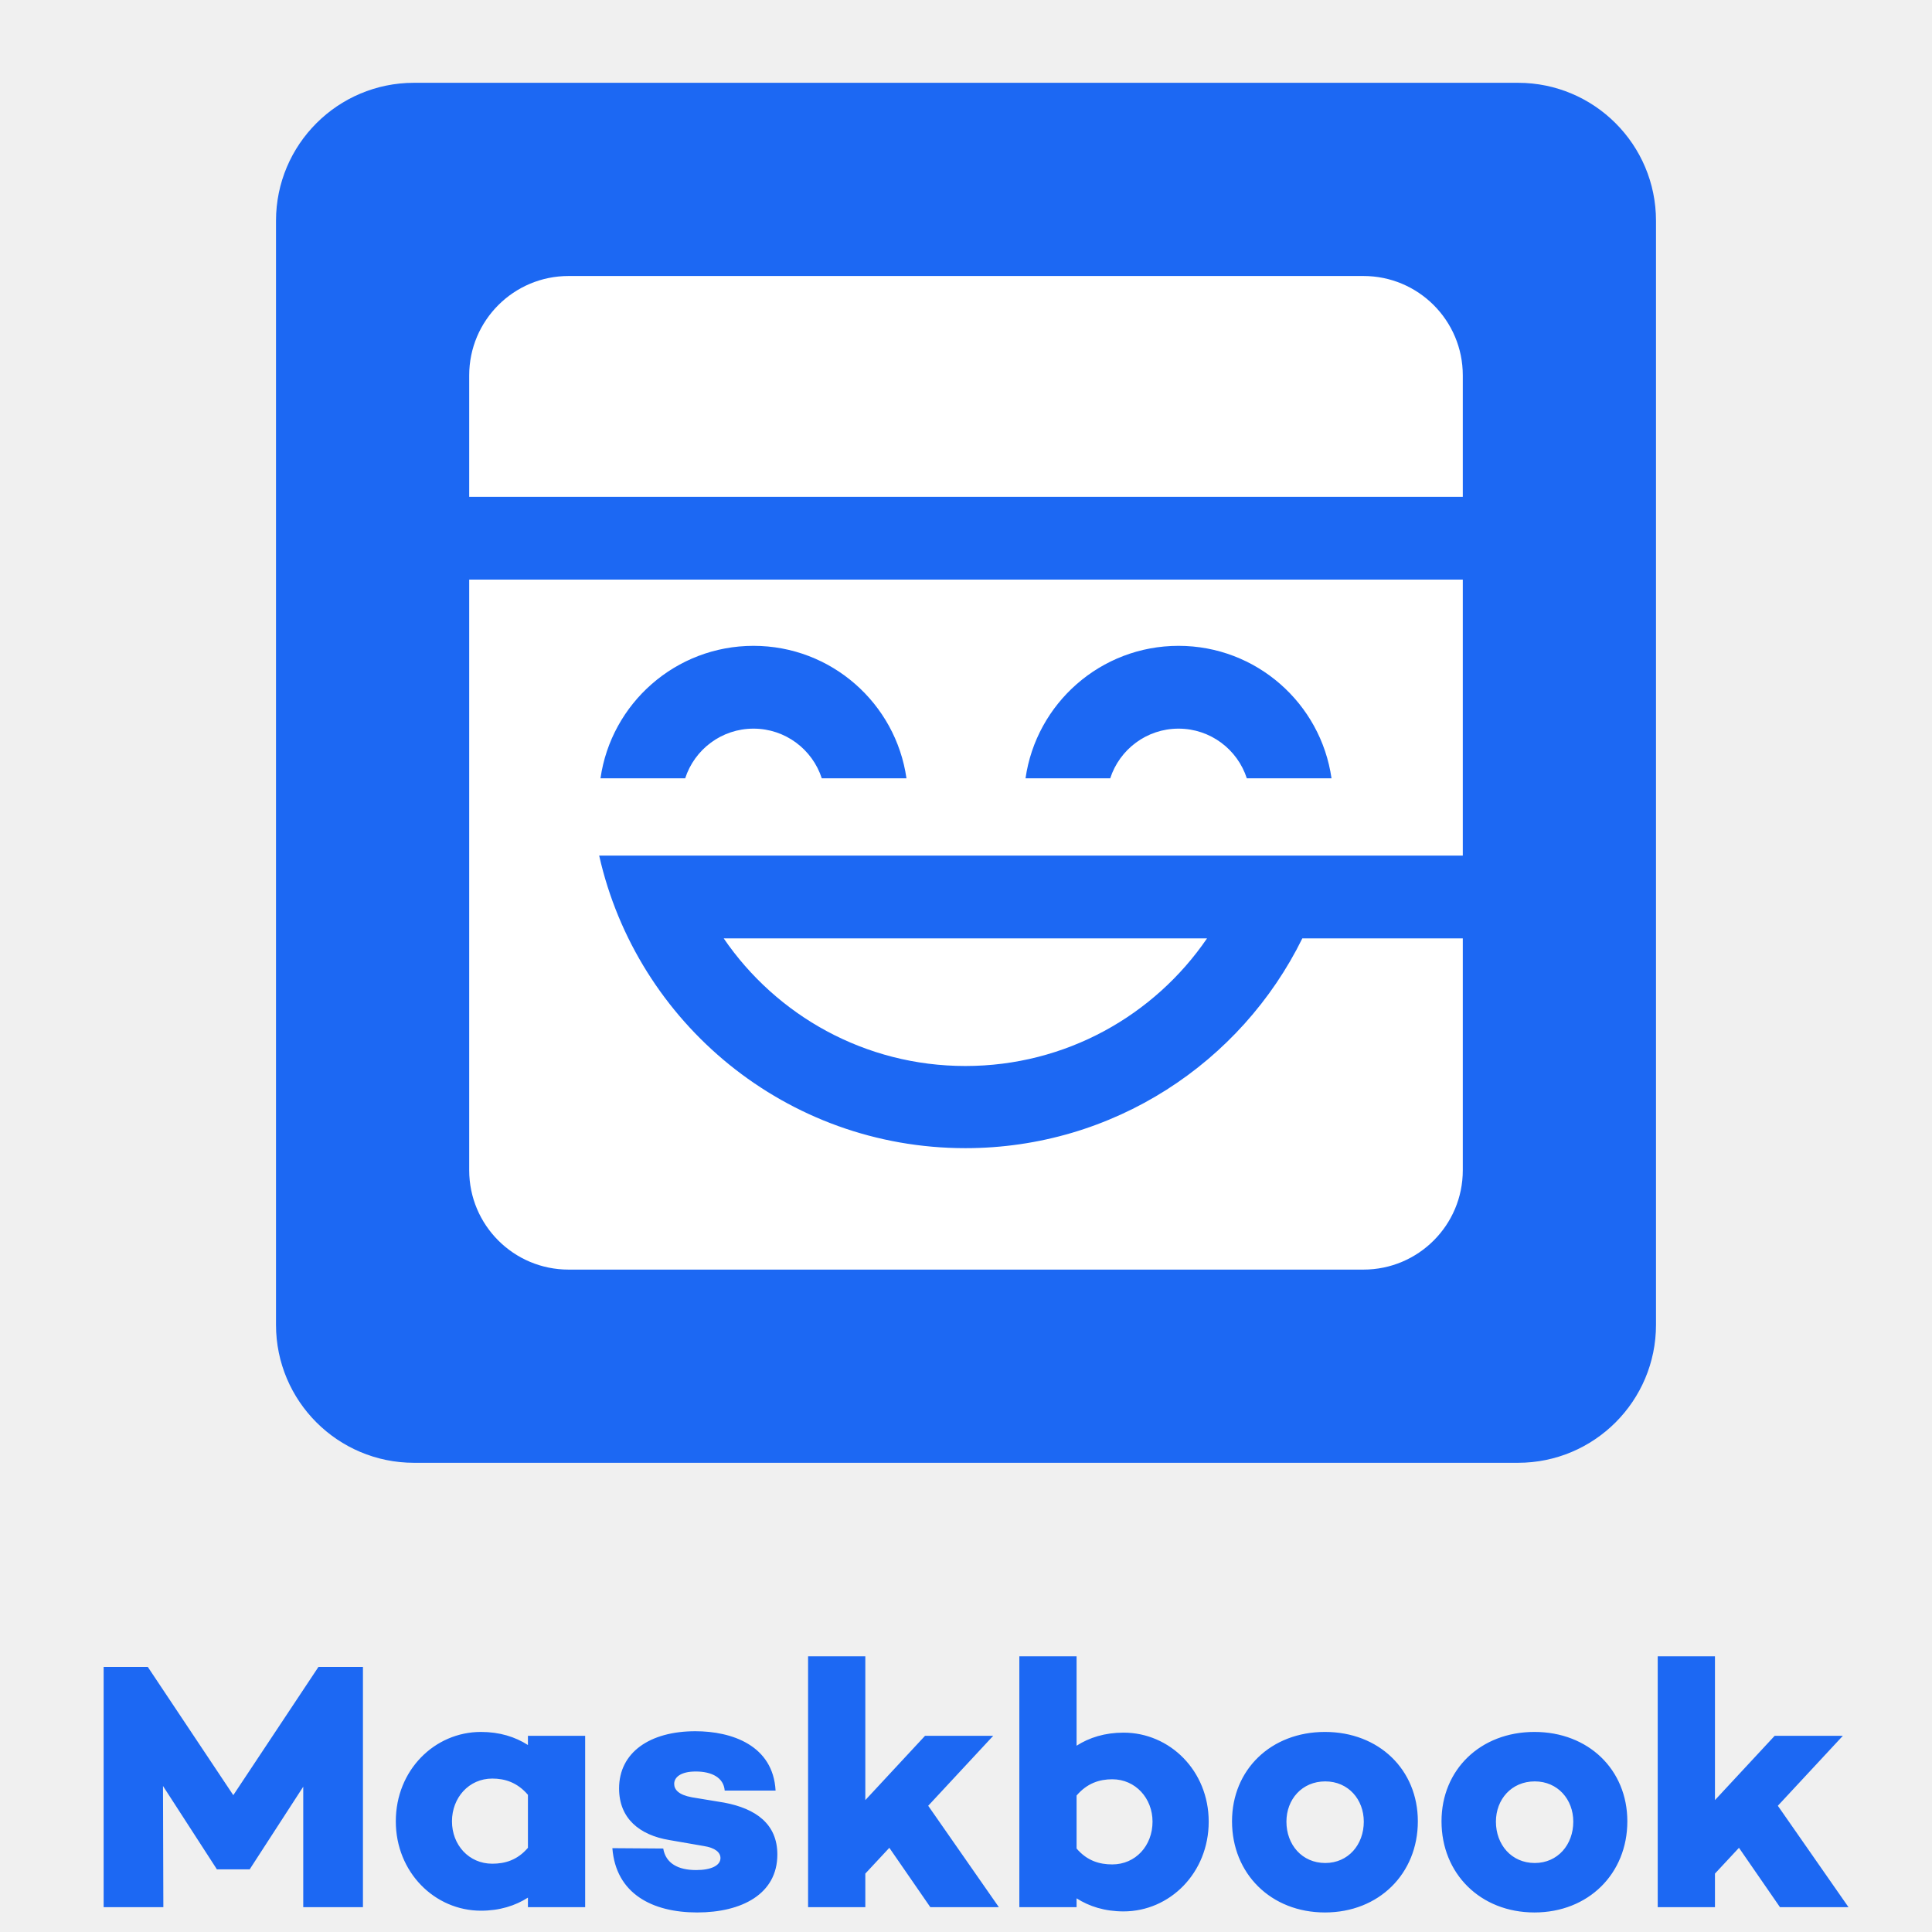
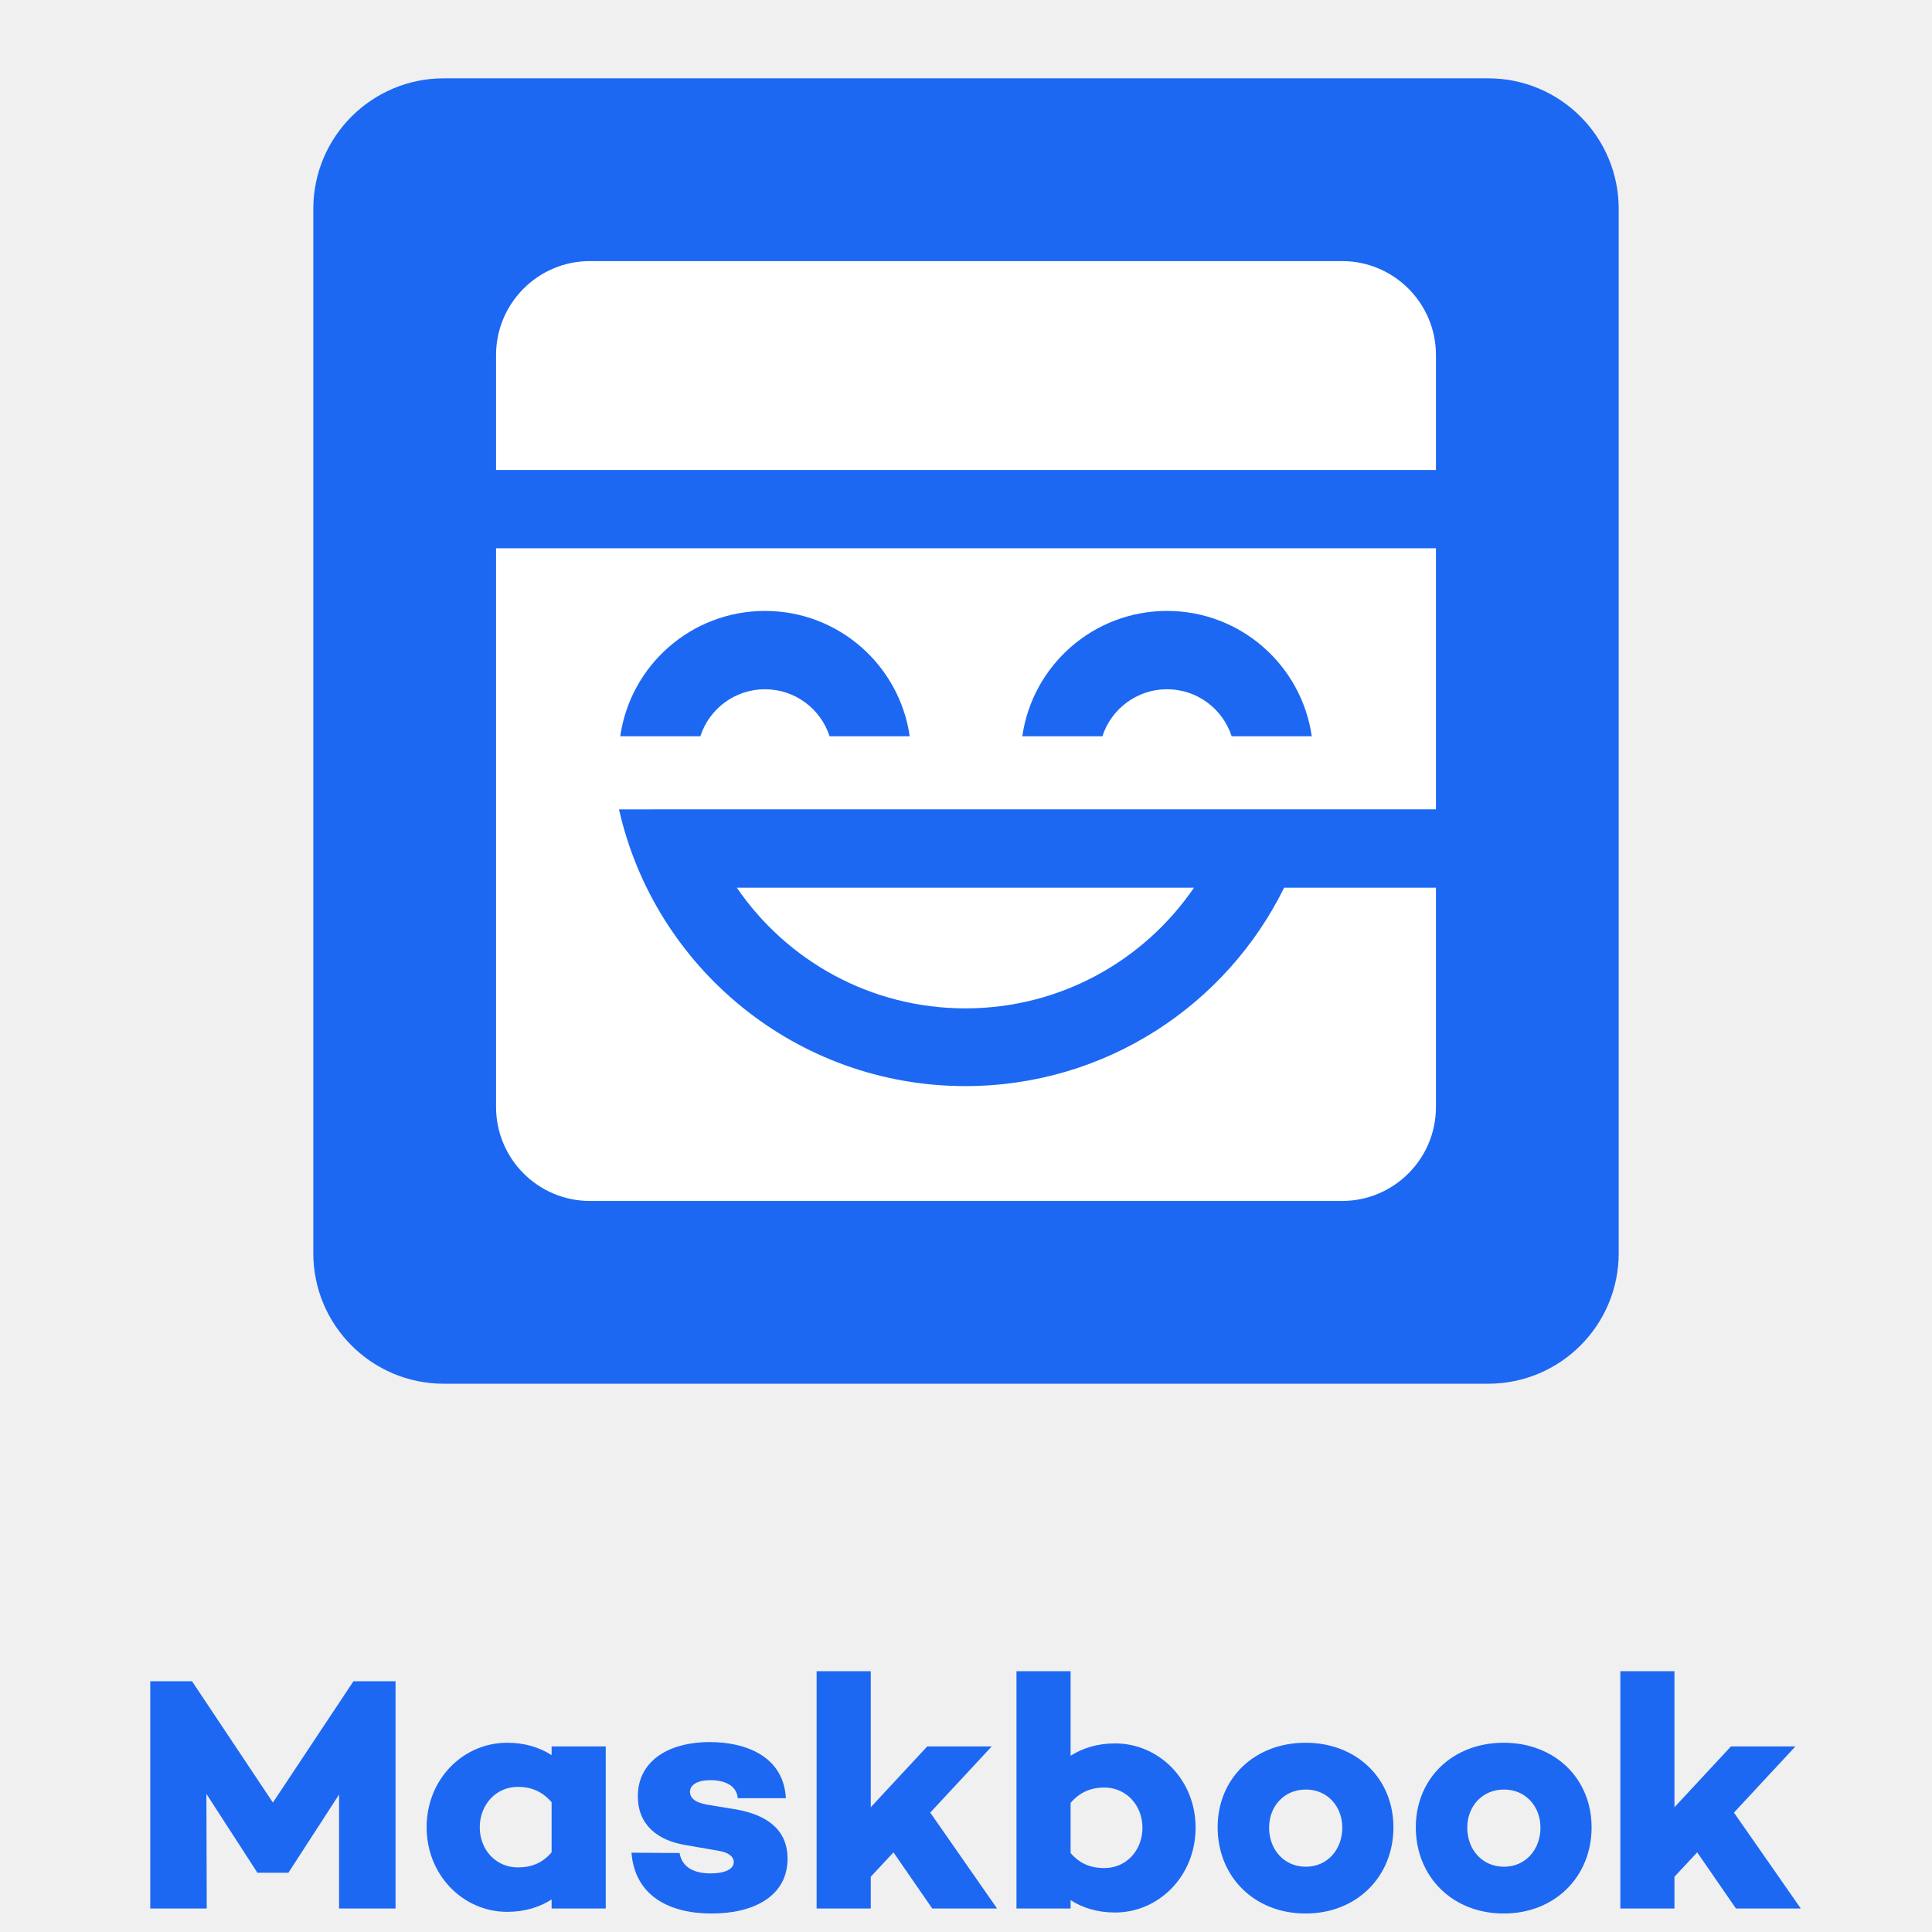
- <svg xmlns="http://www.w3.org/2000/svg" xmlns:xlink="http://www.w3.org/1999/xlink" width="700px" height="700px" viewBox="0 0 700 700" version="1.1">
+ <svg xmlns="http://www.w3.org/2000/svg" xmlns:xlink="http://www.w3.org/1999/xlink" width="740px" height="740px" viewBox="0 0 740 740" version="1.1">
  <defs>
    <path d="M430,180 L430,280 L130,280 L130,280.001 L117.093,280.001 C130.754,340.677 184.97,386 249.773,386 C303.347,386 349.686,355.022 371.855,310.002 L371.855,310.002 L430,310.001 L430,394 C430,413.882 413.882,430 394,430 L106,430 C86.118,430 70,413.882 70,394 L70,180 L430,180 Z M337.326,310.002 C318.235,337.914 286.143,356.232 249.773,356.232 C213.402,356.232 181.31,337.914 162.219,310.002 L162.219,310.002 Z M173,204 C144.788,204 121.449,224.862 117.567,252 L117.567,252 L148.254,252.001 C151.628,241.555 161.432,234 173,234 C184.568,234 194.372,241.555 197.746,252.001 L197.746,252.001 L228.433,252 C224.551,224.862 201.212,204 173,204 Z M327,204 C298.788,204 275.449,224.862 271.567,252 L271.567,252 L302.254,252.001 C305.628,241.555 315.432,234 327,234 C338.568,234 348.372,241.555 351.746,252.001 L351.746,252.001 L382.433,252 C378.551,224.862 355.212,204 327,204 Z M394,70 C413.882,70 430,86.118 430,106 L430,150 L70,150 L70,106 C70,86.118 86.118,70 106,70 L394,70 Z" id="path-1" />
  </defs>
  <g id="MB--Logo--CombV-Squircle--Blue" stroke="none" stroke-width="1" fill="none" fill-rule="evenodd">
-     <path d="M131.504,603.96 L131.504,691 L109.872,691 L109.872,647.352 L90.544,677.176 L90.544,677.304 L78.512,677.304 L78.512,677.176 L59.056,647.096 L59.184,691 L37.552,691 L37.552,603.96 L53.552,603.96 L84.528,650.424 L115.376,603.96 L131.504,603.96 Z M212.016,628.92 L212.016,691 L191.28,691 L191.28,687.544 C186.672,690.488 181.04,692.28 174.256,692.28 C157.488,692.28 143.408,678.328 143.408,659.896 C143.408,641.336 157.488,627.512 174.256,627.512 C181.04,627.512 186.672,629.304 191.28,632.248 L191.28,628.92 L212.016,628.92 Z M178.352,675.256 C182.96,675.256 187.44,673.976 191.28,669.496 L191.28,650.296 C187.44,645.816 182.96,644.408 178.352,644.408 C169.904,644.408 163.76,651.32 163.76,659.896 C163.76,668.472 169.904,675.256 178.352,675.256 Z M221.872,669.624 L240.304,669.752 C241.2,675.128 245.68,677.56 252.208,677.56 C257.712,677.56 261.04,675.896 261.04,673.208 C261.04,671.16 259.12,669.496 255.024,668.856 L242.48,666.68 C231.728,664.888 224.304,658.872 224.304,647.992 C224.304,634.936 235.44,627.256 251.952,627.256 C265.136,627.256 280.112,632.376 281.008,648.76 L262.576,648.76 C262.192,644.024 257.84,641.848 252.08,641.848 C246.704,641.848 244.272,643.896 244.272,646.328 C244.272,648.376 245.808,650.296 250.672,651.192 L262.32,653.112 C273.968,655.288 281.648,660.92 281.648,671.928 C281.648,686.264 268.72,692.92 252.592,692.92 C236.336,692.92 223.152,686.136 221.872,669.624 Z M322.224,669.496 L313.52,678.84 L313.52,691 L292.784,691 L292.784,600.12 L313.52,600.12 L313.52,652.216 L335.152,628.92 L359.856,628.92 L336.304,654.264 L361.904,691 L337.072,691 L322.224,669.496 Z M407.088,627.768 C423.856,627.768 437.936,641.592 437.936,660.024 C437.936,678.584 423.856,692.536 407.088,692.536 C400.304,692.536 394.672,690.744 390.064,687.8 L390.064,691 L369.328,691 L369.328,600.12 L390.064,600.12 L390.064,632.504 C394.672,629.56 400.304,627.768 407.088,627.768 Z M402.992,675.512 C411.44,675.512 417.584,668.728 417.584,660.024 C417.584,651.576 411.44,644.664 402.992,644.664 C398.384,644.664 393.904,646.072 390.064,650.552 L390.064,669.752 C393.904,674.232 398.384,675.512 402.992,675.512 Z M480.048,627.512 C499.632,627.512 513.712,641.208 513.712,659.896 C513.712,678.84 499.632,692.92 480.048,692.92 C460.464,692.92 446.384,678.84 446.384,659.896 C446.384,641.208 460.464,627.512 480.048,627.512 Z M480.176,675 C488.496,675 494.128,668.344 494.128,660.024 C494.128,651.96 488.496,645.432 480.176,645.432 C471.728,645.432 466.096,651.96 466.096,660.024 C466.096,668.344 471.728,675 480.176,675 Z M555.952,627.512 C575.536,627.512 589.616,641.208 589.616,659.896 C589.616,678.84 575.536,692.92 555.952,692.92 C536.368,692.92 522.288,678.84 522.288,659.896 C522.288,641.208 536.368,627.512 555.952,627.512 Z M556.08,675 C564.4,675 570.032,668.344 570.032,660.024 C570.032,651.96 564.4,645.432 556.08,645.432 C547.632,645.432 542,651.96 542,660.024 C542,668.344 547.632,675 556.08,675 Z M630.064,669.496 L621.36,678.84 L621.36,691 L600.624,691 L600.624,600.12 L621.36,600.12 L621.36,652.216 L642.992,628.92 L667.696,628.92 L644.144,654.264 L669.744,691 L644.912,691 L630.064,669.496 Z" id="Maskbook" fill="#1C68F3" fill-rule="nonzero" />
-     <g id="Group" transform="translate(100, 30)">
+     <path d="M151.504,643.96 L151.504,731 L129.872,731 L129.872,687.352 L110.544,717.176 L110.544,717.304 L98.512,717.304 L98.512,717.176 L79.056,687.096 L79.184,731 L57.552,731 L57.552,643.96 L73.552,643.96 L104.528,690.424 L135.376,643.96 L151.504,643.96 Z M232.016,668.92 L232.016,731 L211.28,731 L211.28,727.544 C206.672,730.488 201.04,732.28 194.256,732.28 C177.488,732.28 163.408,718.328 163.408,699.896 C163.408,681.336 177.488,667.512 194.256,667.512 C201.04,667.512 206.672,669.304 211.28,672.248 L211.28,668.92 L232.016,668.92 Z M198.352,715.256 C202.96,715.256 207.44,713.976 211.28,709.496 L211.28,690.296 C207.44,685.816 202.96,684.408 198.352,684.408 C189.904,684.408 183.76,691.32 183.76,699.896 C183.76,708.472 189.904,715.256 198.352,715.256 Z M241.872,709.624 L260.304,709.752 C261.2,715.128 265.68,717.56 272.208,717.56 C277.712,717.56 281.04,715.896 281.04,713.208 C281.04,711.16 279.12,709.496 275.024,708.856 L262.48,706.68 C251.728,704.888 244.304,698.872 244.304,687.992 C244.304,674.936 255.44,667.256 271.952,667.256 C285.136,667.256 300.112,672.376 301.008,688.76 L282.576,688.76 C282.192,684.024 277.84,681.848 272.08,681.848 C266.704,681.848 264.272,683.896 264.272,686.328 C264.272,688.376 265.808,690.296 270.672,691.192 L282.32,693.112 C293.968,695.288 301.648,700.92 301.648,711.928 C301.648,726.264 288.72,732.92 272.592,732.92 C256.336,732.92 243.152,726.136 241.872,709.624 Z M342.224,709.496 L333.52,718.84 L333.52,731 L312.784,731 L312.784,640.12 L333.52,640.12 L333.52,692.216 L355.152,668.92 L379.856,668.92 L356.304,694.264 L381.904,731 L357.072,731 L342.224,709.496 Z M427.088,667.768 C443.856,667.768 457.936,681.592 457.936,700.024 C457.936,718.584 443.856,732.536 427.088,732.536 C420.304,732.536 414.672,730.744 410.064,727.8 L410.064,731 L389.328,731 L389.328,640.12 L410.064,640.12 L410.064,672.504 C414.672,669.56 420.304,667.768 427.088,667.768 Z M422.992,715.512 C431.44,715.512 437.584,708.728 437.584,700.024 C437.584,691.576 431.44,684.664 422.992,684.664 C418.384,684.664 413.904,686.072 410.064,690.552 L410.064,709.752 C413.904,714.232 418.384,715.512 422.992,715.512 Z M500.048,667.512 C519.632,667.512 533.712,681.208 533.712,699.896 C533.712,718.84 519.632,732.92 500.048,732.92 C480.464,732.92 466.384,718.84 466.384,699.896 C466.384,681.208 480.464,667.512 500.048,667.512 Z M500.176,715 C508.496,715 514.128,708.344 514.128,700.024 C514.128,691.96 508.496,685.432 500.176,685.432 C491.728,685.432 486.096,691.96 486.096,700.024 C486.096,708.344 491.728,715 500.176,715 Z M575.952,667.512 C595.536,667.512 609.616,681.208 609.616,699.896 C609.616,718.84 595.536,732.92 575.952,732.92 C556.368,732.92 542.288,718.84 542.288,699.896 C542.288,681.208 556.368,667.512 575.952,667.512 Z M576.08,715 C584.4,715 590.032,708.344 590.032,700.024 C590.032,691.96 584.4,685.432 576.08,685.432 C567.632,685.432 562,691.96 562,700.024 C562,708.344 567.632,715 576.08,715 Z M650.064,709.496 L641.36,718.84 L641.36,731 L620.624,731 L620.624,640.12 L641.36,640.12 L641.36,692.216 L662.992,668.92 L687.696,668.92 L664.144,694.264 L689.744,731 L664.912,731 L650.064,709.496 Z" id="Maskbook" fill="#1C68F3" fill-rule="nonzero" />
+     <g id="Group" transform="translate(120, 30)">
      <rect id="Rectangle" fill="#1C68F3" x="0" y="0" width="500" height="500" rx="50" />
      <mask id="mask-2" fill="white">
        <use xlink:href="#path-1" />
      </mask>
      <use id="MB--Bare--White" fill="#FFFFFF" xlink:href="#path-1" />
    </g>
  </g>
</svg>
